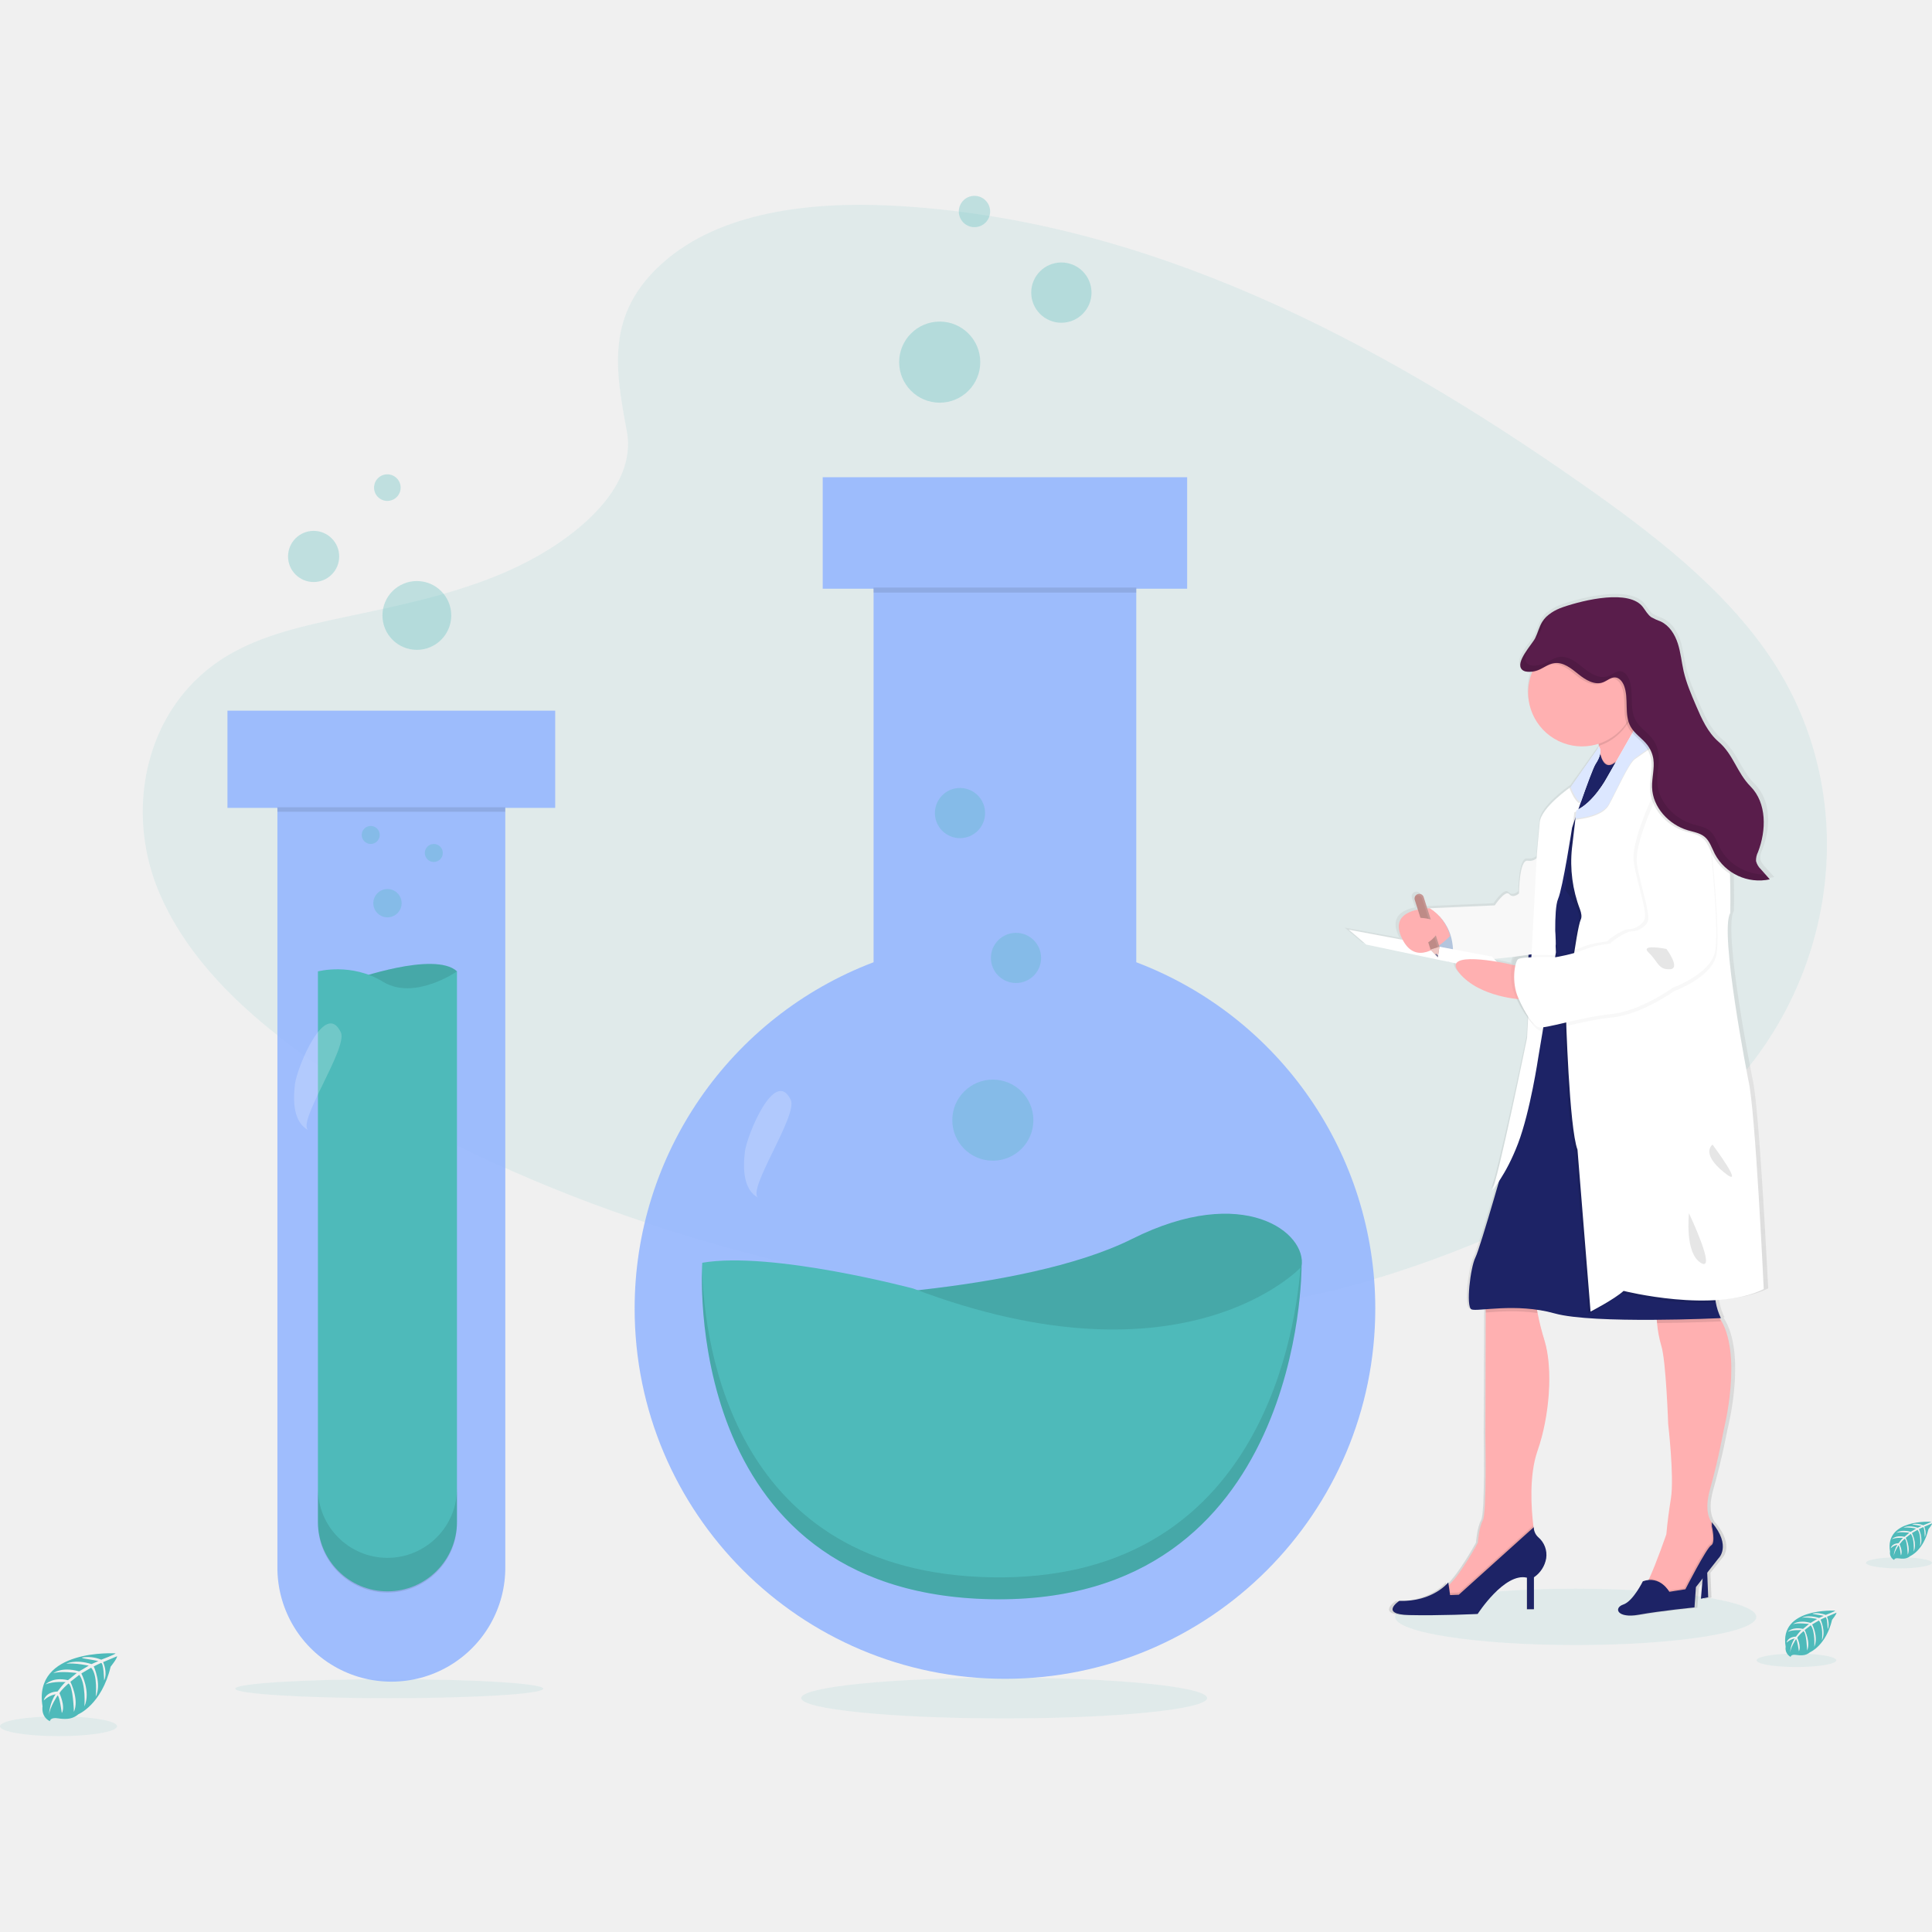
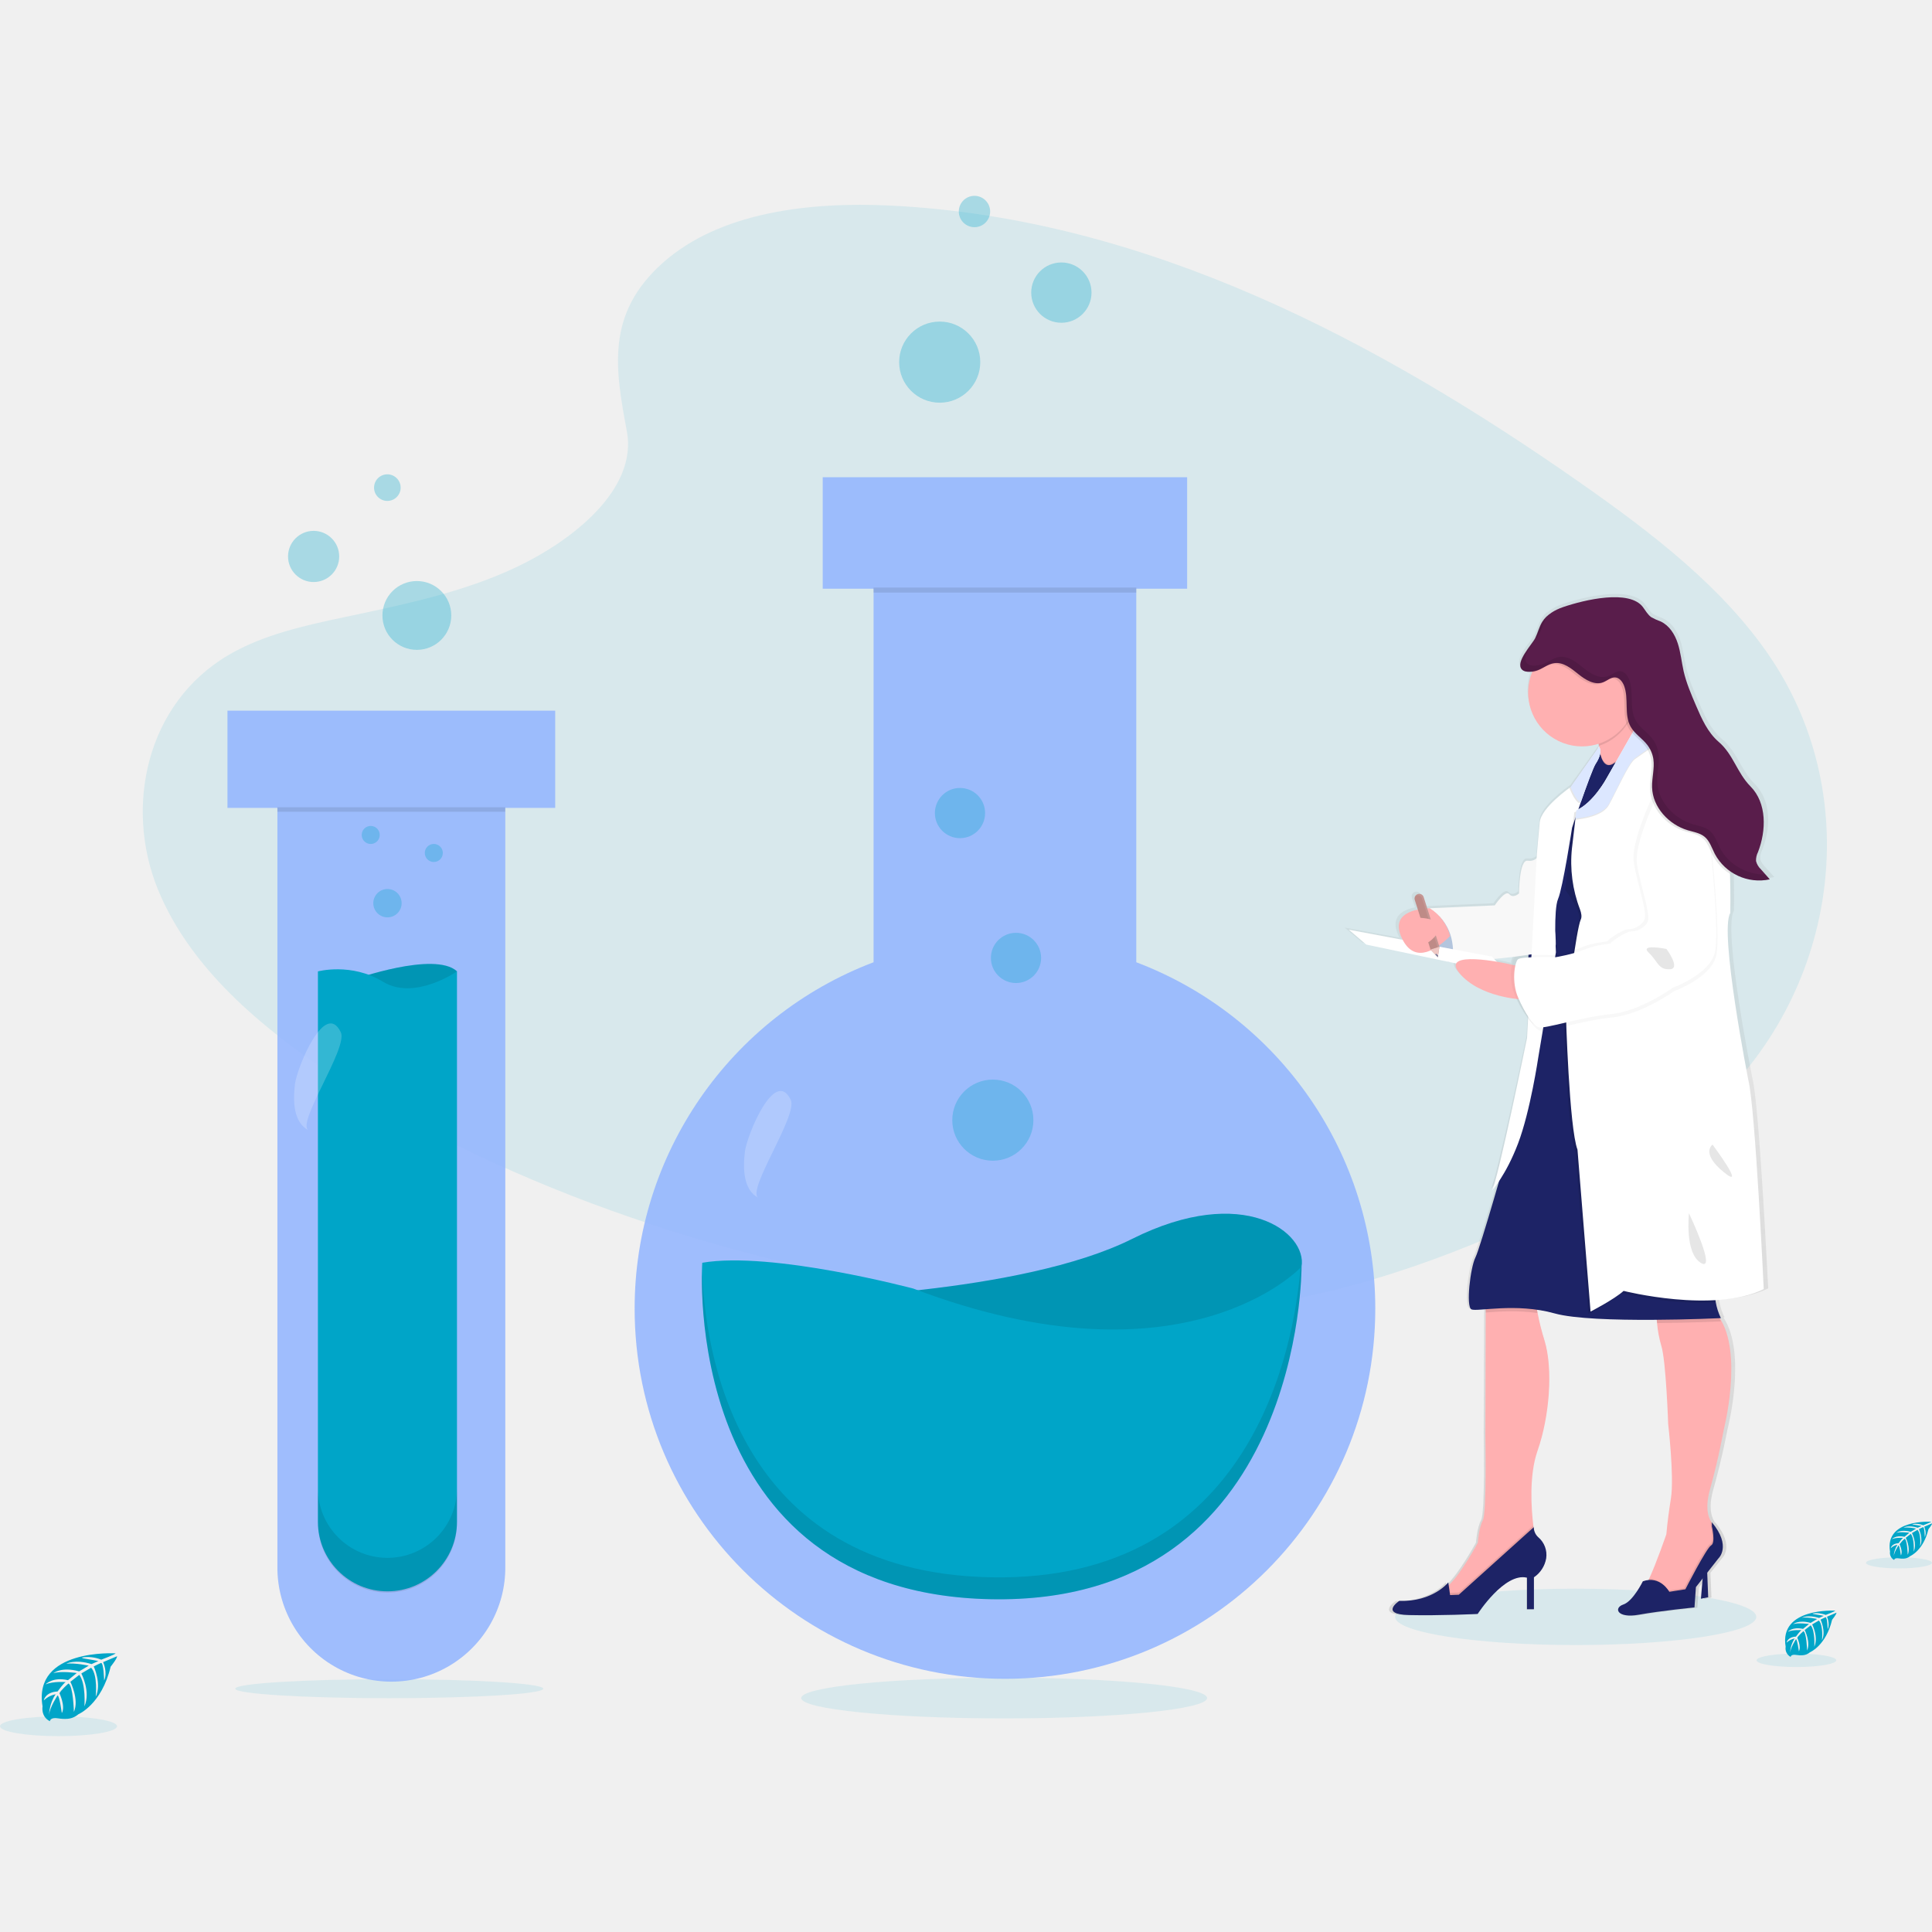
<svg xmlns="http://www.w3.org/2000/svg" id="b411f001-b16f-4358-a5a6-150c98662c8c" data-name="Layer 1" width="400" height="400" viewBox="0 0 987.62 787.4">
  <defs>
    <linearGradient id="74856d48-f61b-42c8-be79-e45253bc3d47" x1="903.3" y1="782.16" x2="903.3" y2="259.8" gradientUnits="userSpaceOnUse">
      <stop offset="0" stop-color="gray" stop-opacity="0.25" />
      <stop offset="0.54" stop-color="gray" stop-opacity="0.12" />
      <stop offset="1" stop-color="gray" stop-opacity="0.1" />
    </linearGradient>
  </defs>
-   <path d="M165.23,801.37s-42.27-2.55-37.29,27.08c0,0-1,5.23,3.75,7.61,0,0,.08-2.2,4.34-1.45a19.36,19.36,0,0,0,4.59.22,9.57,9.57,0,0,0,5.62-2.32h0s11.88-4.91,16.51-24.33c0,0,3.42-4.24,3.28-5.33l-7.13,3s2.43,5.15.52,9.42c0,0-.24-9.23-1.61-9-.28.05-3.7,1.79-3.7,1.79s4.19,9,1,15.48c0,0,1.2-11.05-2.34-14.84l-5,2.94s4.91,9.26,1.58,16.81c0,0,.85-11.59-2.63-16.1l-4.55,3.55s4.6,9.13,1.79,15.39c0,0-.36-13.49-2.78-14.51,0,0-4,3.51-4.59,5,0,0,3.16,6.62,1.2,10.12,0,0-1.2-9-2.18-9,0,0-4,5.95-4.38,10,0,0,.17-6.08,3.41-10.61a11.89,11.89,0,0,0-6.07,3.14s.62-4.21,7.05-4.58c0,0,3.28-4.51,4.16-4.79,0,0-6.4-.53-10.28,1.19,0,0,3.41-4,11.45-2.17l4.5-3.67s-8.43-1.15-12,.12c0,0,4.11-3.51,13.21-.95l4.89-2.92s-7.19-1.55-11.47-1c0,0,4.52-2.44,12.9.2l3.5-1.57s-5.27-1-6.81-1.2-1.62-.59-1.62-.59a18.26,18.26,0,0,1,9.89,1.1S165.36,801.84,165.23,801.37Z" transform="translate(-106.19 -56.3)" fill="#4ebaba" />
-   <ellipse cx="29.92" cy="782.34" rx="29.92" ry="5.06" fill="#4ebaba" opacity="0.1" />
-   <path d="M1093.36,734.08s-23.84-1.44-21,15.26a4.08,4.08,0,0,0,2.12,4.3s0-1.24,2.44-.82a11.15,11.15,0,0,0,2.59.12,5.39,5.39,0,0,0,3.17-1.3h0s6.7-2.77,9.31-13.72c0,0,1.92-2.39,1.85-3l-4,1.72s1.37,2.9.29,5.32c0,0-.13-5.21-.9-5.09-.16,0-2.1,1-2.1,1s2.37,5,.59,8.72c0,0,.67-6.22-1.32-8.36l-2.84,1.65s2.77,5.23.89,9.49c0,0,.49-6.54-1.48-9.08l-2.57,2s2.6,5.14,1,8.68c0,0-.21-7.61-1.57-8.18a15.64,15.64,0,0,0-2.59,2.79s1.78,3.73.68,5.71c0,0-.68-5.07-1.24-5.09,0,0-2.23,3.35-2.46,5.65a12.18,12.18,0,0,1,1.92-6,6.69,6.69,0,0,0-3.42,1.78s.35-2.38,4-2.59c0,0,1.85-2.54,2.35-2.7,0,0-3.61-.3-5.8.67,0,0,1.93-2.24,6.46-1.22l2.53-2.07s-4.75-.65-6.76.07c0,0,2.32-2,7.44-.54l2.76-1.65a24.87,24.87,0,0,0-6.46-.55s2.54-1.38,7.27.11l2-.89s-3-.58-3.83-.67-.92-.33-.92-.33a10.32,10.32,0,0,1,5.58.62S1093.43,734.34,1093.36,734.08Z" transform="translate(-106.19 -56.3)" fill="#4ebaba" />
-   <ellipse cx="970.75" cy="698.79" rx="16.87" ry="2.85" fill="#4ebaba" opacity="0.1" />
-   <path d="M1044.34,779.55S1015.56,777.82,1019,798a4.93,4.93,0,0,0,2.56,5.19s0-1.5,3-1a13.14,13.14,0,0,0,3.13.15,6.52,6.52,0,0,0,3.82-1.58h0s8.09-3.34,11.23-16.56c0,0,2.33-2.89,2.24-3.63l-4.86,2.08s1.66,3.5.36,6.41c0,0-.16-6.29-1.09-6.14-.19,0-2.53,1.21-2.53,1.21s2.86,6.11.7,10.54c0,0,.82-7.52-1.59-10.09l-3.42,2s3.34,6.31,1.08,11.45c0,0,.58-7.89-1.8-11l-3.09,2.41s3.13,6.22,1.22,10.48c0,0-.25-9.18-1.9-9.87,0,0-2.71,2.38-3.12,3.37,0,0,2.15,4.51.82,6.89,0,0-.82-6.12-1.49-6.15,0,0-2.7,4.05-3,6.83a14.77,14.77,0,0,1,2.33-7.22,8.15,8.15,0,0,0-4.14,2.14s.42-2.86,4.8-3.11c0,0,2.23-3.08,2.83-3.27,0,0-4.36-.36-7,.81,0,0,2.33-2.7,7.8-1.47l3.06-2.5s-5.74-.79-8.17.08c0,0,2.8-2.39,9-.65l3.33-2s-4.89-1.05-7.8-.67c0,0,3.07-1.66,8.78.14l2.38-1.07s-3.59-.71-4.63-.82-1.11-.4-1.11-.4a12.43,12.43,0,0,1,6.73.75S1044.42,779.87,1044.34,779.55Z" transform="translate(-106.19 -56.3)" fill="#4ebaba" />
-   <ellipse cx="918.32" cy="748.62" rx="20.37" ry="3.44" fill="#4ebaba" opacity="0.1" />
-   <ellipse cx="805.49" cy="726.42" rx="92.33" ry="14.41" fill="#4ebaba" opacity="0.1" />
-   <ellipse cx="513.32" cy="767.92" rx="103.75" ry="10.41" fill="#4ebaba" opacity="0.1" />
-   <ellipse cx="198.99" cy="763.13" rx="78.75" ry="4.86" fill="#4ebaba" opacity="0.1" />
-   <path d="M445,90.55c29.21-26,75.07-31.33,116.8-29.26,131.09,6.51,249.42,69.8,351.78,141.39,37.06,25.91,73.54,53.84,97.59,89.53,49,72.64,34.44,173.28-33.64,233.13-23.17,20.36-51.25,36-80.08,49.81-51.26,24.61-106.57,44.36-164.74,50-41.49,4-83.49.75-124.73-4.85C492.74,604.66,379.63,570.1,284.83,511,243.25,485,204.05,452.8,186.91,410.85s-6.17-95.11,36.29-119.94c17.56-10.27,38.56-14.91,59.11-19.26,30.26-6.41,61-12.73,88.31-25.77,28.2-13.46,61.59-39.49,56-69.28C420.64,144.63,415.83,116.55,445,90.55Z" transform="translate(-106.19 -56.3)" fill="#4ebaba" opacity="0.1" />
+   <path d="M165.23,801.37s-42.27-2.55-37.29,27.08c0,0-1,5.23,3.75,7.61,0,0,.08-2.2,4.34-1.45a19.36,19.36,0,0,0,4.59.22,9.57,9.57,0,0,0,5.62-2.32h0s11.88-4.91,16.51-24.33c0,0,3.42-4.24,3.28-5.33l-7.13,3s2.43,5.15.52,9.42c0,0-.24-9.23-1.61-9-.28.05-3.7,1.79-3.7,1.79s4.19,9,1,15.48c0,0,1.2-11.05-2.34-14.84l-5,2.94s4.91,9.26,1.58,16.81c0,0,.85-11.59-2.63-16.1l-4.55,3.55s4.6,9.13,1.79,15.39c0,0-.36-13.49-2.78-14.51,0,0-4,3.51-4.59,5,0,0,3.16,6.62,1.2,10.12,0,0-1.2-9-2.18-9,0,0-4,5.95-4.38,10,0,0,.17-6.08,3.41-10.61a11.89,11.89,0,0,0-6.07,3.14s.62-4.21,7.05-4.58c0,0,3.28-4.51,4.16-4.79,0,0-6.4-.53-10.28,1.19,0,0,3.41-4,11.45-2.17l4.5-3.67s-8.43-1.15-12,.12c0,0,4.11-3.51,13.21-.95l4.89-2.92s-7.19-1.55-11.47-1c0,0,4.52-2.44,12.9.2l3.5-1.57s-5.27-1-6.81-1.2-1.62-.59-1.62-.59a18.26,18.26,0,0,1,9.89,1.1S165.36,801.84,165.23,801.37Z" transform="translate(-106.19 -56.3)" fill="#00a5c8" />
+   <ellipse cx="29.92" cy="782.34" rx="29.92" ry="5.06" fill="#00a5c8" opacity="0.1" />
+   <path d="M1093.36,734.08s-23.84-1.44-21,15.26a4.08,4.08,0,0,0,2.12,4.3s0-1.24,2.44-.82a11.15,11.15,0,0,0,2.59.12,5.39,5.39,0,0,0,3.17-1.3h0s6.7-2.77,9.31-13.72c0,0,1.92-2.39,1.85-3l-4,1.72s1.37,2.9.29,5.32c0,0-.13-5.21-.9-5.09-.16,0-2.1,1-2.1,1s2.37,5,.59,8.72c0,0,.67-6.22-1.32-8.36l-2.84,1.65s2.77,5.23.89,9.49c0,0,.49-6.54-1.48-9.08l-2.57,2s2.6,5.14,1,8.68c0,0-.21-7.61-1.57-8.18a15.64,15.64,0,0,0-2.59,2.79s1.78,3.73.68,5.71c0,0-.68-5.07-1.24-5.09,0,0-2.23,3.35-2.46,5.65a12.18,12.18,0,0,1,1.92-6,6.69,6.69,0,0,0-3.42,1.78s.35-2.38,4-2.59c0,0,1.85-2.54,2.35-2.7,0,0-3.61-.3-5.8.67,0,0,1.93-2.24,6.46-1.22l2.53-2.07s-4.75-.65-6.76.07c0,0,2.32-2,7.44-.54l2.76-1.65a24.87,24.87,0,0,0-6.46-.55s2.54-1.38,7.27.11l2-.89s-3-.58-3.83-.67-.92-.33-.92-.33a10.32,10.32,0,0,1,5.58.62S1093.43,734.34,1093.36,734.08Z" transform="translate(-106.19 -56.3)" fill="#00a5c8" />
+   <ellipse cx="970.75" cy="698.79" rx="16.87" ry="2.85" fill="#00a5c8" opacity="0.1" />
+   <path d="M1044.34,779.55S1015.56,777.82,1019,798a4.93,4.93,0,0,0,2.56,5.19s0-1.5,3-1a13.14,13.14,0,0,0,3.13.15,6.52,6.52,0,0,0,3.82-1.58h0s8.09-3.34,11.23-16.56c0,0,2.33-2.89,2.24-3.63l-4.86,2.08s1.66,3.5.36,6.41c0,0-.16-6.29-1.09-6.14-.19,0-2.53,1.21-2.53,1.21s2.86,6.11.7,10.54c0,0,.82-7.52-1.59-10.09l-3.42,2s3.34,6.31,1.08,11.45c0,0,.58-7.89-1.8-11l-3.09,2.41s3.13,6.22,1.22,10.48c0,0-.25-9.18-1.9-9.87,0,0-2.71,2.38-3.12,3.37,0,0,2.15,4.51.82,6.89,0,0-.82-6.12-1.49-6.15,0,0-2.7,4.05-3,6.83a14.77,14.77,0,0,1,2.33-7.22,8.15,8.15,0,0,0-4.14,2.14s.42-2.86,4.8-3.11c0,0,2.23-3.08,2.83-3.27,0,0-4.36-.36-7,.81,0,0,2.33-2.7,7.8-1.47l3.06-2.5s-5.74-.79-8.17.08c0,0,2.8-2.39,9-.65l3.33-2s-4.89-1.05-7.8-.67c0,0,3.07-1.66,8.78.14l2.38-1.07s-3.59-.71-4.63-.82-1.11-.4-1.11-.4a12.43,12.43,0,0,1,6.73.75S1044.42,779.87,1044.34,779.55Z" transform="translate(-106.19 -56.3)" fill="#00a5c8" />
+   <ellipse cx="918.32" cy="748.62" rx="20.37" ry="3.44" fill="#00a5c8" opacity="0.1" />
+   <ellipse cx="805.49" cy="726.42" rx="92.33" ry="14.41" fill="#00a5c8" opacity="0.1" />
+   <ellipse cx="513.32" cy="767.92" rx="103.75" ry="10.41" fill="#00a5c8" opacity="0.1" />
+   <ellipse cx="198.99" cy="763.13" rx="78.75" ry="4.86" fill="#00a5c8" opacity="0.1" />
+   <path d="M445,90.55c29.21-26,75.07-31.33,116.8-29.26,131.09,6.51,249.42,69.8,351.78,141.39,37.06,25.91,73.54,53.84,97.59,89.53,49,72.64,34.44,173.28-33.64,233.13-23.17,20.36-51.25,36-80.08,49.81-51.26,24.61-106.57,44.36-164.74,50-41.49,4-83.49.75-124.73-4.85C492.74,604.66,379.63,570.1,284.83,511,243.25,485,204.05,452.8,186.91,410.85s-6.17-95.11,36.29-119.94c17.56-10.27,38.56-14.91,59.11-19.26,30.26-6.41,61-12.73,88.31-25.77,28.2-13.46,61.59-39.49,56-69.28C420.64,144.63,415.83,116.55,445,90.55Z" transform="translate(-106.19 -56.3)" fill="#00a5c8" opacity="0.1" />
  <path d="M687.05,448.08V257.14h26v-57H526.75v57h26V448.08a189.38,189.38,0,0,0-122.14,177c0,104.55,84.76,189.3,189.31,189.3s189.3-84.75,189.3-189.3A189.37,189.37,0,0,0,687.05,448.08Z" transform="translate(-106.19 -56.3)" fill="#96b7fe" opacity="0.9" />
  <rect x="446.52" y="200.25" width="134.34" height="2.57" opacity="0.1" />
-   <path d="M514,620s114-2,171-30.53,89.57-3.06,86.51,14.25-19.33,50.88-84.47,55S514,620,514,620Z" transform="translate(-106.19 -56.3)" fill="#4ebaba" />
+   <path d="M514,620s114-2,171-30.53,89.57-3.06,86.51,14.25-19.33,50.88-84.47,55S514,620,514,620Z" transform="translate(-106.19 -56.3)" fill="#00a5c8" />
  <path d="M514,620s114-2,171-30.53,89.57-3.06,86.51,14.25-19.33,50.88-84.47,55S514,620,514,620Z" transform="translate(-106.19 -56.3)" opacity="0.1" />
-   <path d="M465.18,601.7S453,770.65,612.75,773.7s158.77-170,158.77-170-59,64.11-198.46,11.19C573.06,614.93,500.8,595.59,465.18,601.7Z" transform="translate(-106.19 -56.3)" fill="#4ebaba" />
+   <path d="M465.18,601.7S453,770.65,612.75,773.7s158.77-170,158.77-170-59,64.11-198.46,11.19C573.06,614.93,500.8,595.59,465.18,601.7Z" transform="translate(-106.19 -56.3)" fill="#00a5c8" />
  <path d="M771,604.31c-3.19,38.92-23.88,160.75-158.19,158.18C481.15,760,466.24,644.9,465.07,604.41c-.73,21.73-.08,166.45,147.71,169.28,159.79,3,158.77-170,158.77-170S771.35,603.94,771,604.31Z" transform="translate(-106.19 -56.3)" opacity="0.1" />
-   <circle cx="507.53" cy="472.5" r="20.73" fill="#4ebaba" opacity="0.3" />
-   <circle cx="519.37" cy="389.57" r="12.83" fill="#4ebaba" opacity="0.3" />
-   <circle cx="490.74" cy="315.52" r="12.83" fill="#4ebaba" opacity="0.3" />
+   <circle cx="507.53" cy="472.5" r="20.73" fill="#00a5c8" opacity="0.3" />
+   <circle cx="519.37" cy="389.57" r="12.83" fill="#00a5c8" opacity="0.3" />
+   <circle cx="490.74" cy="315.52" r="12.83" fill="#00a5c8" opacity="0.3" />
  <path d="M487,544.79c-1.1,8.74-.88,19.68,6.93,23.76-6.55-3.42,20.3-42.2,16.49-50.12C502.27,501.53,488,536.67,487,544.79Z" transform="translate(-106.19 -56.3)" fill="#fff" opacity="0.2" />
-   <circle cx="480.37" cy="85.01" r="20.73" fill="#4ebaba" opacity="0.3" />
-   <circle cx="542.56" cy="49.47" r="15.41" fill="#4ebaba" opacity="0.3" />
-   <circle cx="498.14" cy="8.01" r="8.01" fill="#4ebaba" opacity="0.3" />
+   <circle cx="480.37" cy="85.01" r="20.73" fill="#00a5c8" opacity="0.3" />
+   <circle cx="542.56" cy="49.47" r="15.41" fill="#00a5c8" opacity="0.3" />
+   <circle cx="498.14" cy="8.01" r="8.01" fill="#00a5c8" opacity="0.3" />
  <path d="M390,319.48H222.47v49.69H248V756.83a58.25,58.25,0,1,0,116.49,0V369.17H390Z" transform="translate(-106.19 -56.3)" fill="#96b7fe" opacity="0.9" />
-   <path d="M286.81,457s41.46-14.81,53-4.28c0,0-16.79,24.68-32.25,23.69S286.81,457,286.81,457Z" transform="translate(-106.19 -56.3)" fill="#4ebaba" />
+   <path d="M286.81,457s41.46-14.81,53-4.28c0,0-16.79,24.68-32.25,23.69S286.81,457,286.81,457Z" transform="translate(-106.19 -56.3)" fill="#00a5c8" />
  <path d="M286.81,457s41.46-14.81,53-4.28c0,0-16.79,24.68-32.25,23.69S286.81,457,286.81,457Z" transform="translate(-106.19 -56.3)" opacity="0.1" />
-   <path d="M339.79,452.76V734.12a35.54,35.54,0,0,1-35.54,35.54h0a35.54,35.54,0,0,1-35.54-35.54V452.76s17.11-4.61,33.23,5.27S339.79,452.76,339.79,452.76Z" transform="translate(-106.19 -56.3)" fill="#4ebaba" />
+   <path d="M339.79,452.76V734.12a35.54,35.54,0,0,1-35.54,35.54h0a35.54,35.54,0,0,1-35.54-35.54V452.76s17.11-4.61,33.23,5.27S339.79,452.76,339.79,452.76Z" transform="translate(-106.19 -56.3)" fill="#00a5c8" />
  <rect x="141.79" y="312.56" width="116.49" height="2.29" opacity="0.1" />
  <path d="M304.25,752.55h0A35.54,35.54,0,0,1,268.71,717v17.77a35.54,35.54,0,0,0,35.54,35.54h0a35.54,35.54,0,0,0,35.54-35.54V717A35.54,35.54,0,0,1,304.25,752.55Z" transform="translate(-106.19 -56.3)" opacity="0.1" />
-   <circle cx="198.07" cy="361.59" r="7.24" fill="#4ebaba" opacity="0.3" />
-   <circle cx="221.76" cy="335.92" r="4.61" fill="#4ebaba" opacity="0.3" />
-   <circle cx="189.51" cy="326.71" r="4.61" fill="#4ebaba" opacity="0.3" />
+   <circle cx="198.07" cy="361.59" r="7.24" fill="#00a5c8" opacity="0.3" />
+   <circle cx="221.76" cy="335.92" r="4.61" fill="#00a5c8" opacity="0.3" />
+   <circle cx="189.51" cy="326.71" r="4.61" fill="#00a5c8" opacity="0.3" />
  <path d="M257,510.24c-1.1,8.74-.88,19.68,6.93,23.76-6.56-3.42,20.3-42.19,16.49-50.12C272.25,467,258,502.13,257,510.24Z" transform="translate(-106.19 -56.3)" fill="#fff" opacity="0.2" />
-   <circle cx="213.09" cy="214.5" r="17.59" fill="#4ebaba" opacity="0.3" />
-   <circle cx="160.32" cy="184.34" r="13.08" fill="#4ebaba" opacity="0.3" />
-   <circle cx="198.01" cy="149.16" r="6.8" fill="#4ebaba" opacity="0.3" />
+   <circle cx="213.09" cy="214.5" r="17.59" fill="#00a5c8" opacity="0.3" />
+   <circle cx="160.32" cy="184.34" r="13.08" fill="#00a5c8" opacity="0.3" />
+   <circle cx="198.01" cy="149.16" r="6.8" fill="#00a5c8" opacity="0.3" />
  <path d="M1002.05,507.62s-15.35-76.34-9.48-85.84c0,0,.21-8.83-.14-20.08,0-.43,0-.86,0-1.3a26.53,26.53,0,0,0,3.22,1.88,26,26,0,0,0,17.57,2.27l-4.67-5.18c-1.11-1.24-2.28-2.57-2.52-4.21a9.17,9.17,0,0,1,1-4.55c4.41-11.15,4.68-25.18-3.86-33.69-7.18-7.16-8.94-16.4-16.7-22.93-5.7-4.79-8.83-11.81-11.79-18.58-2.5-5.74-5-11.52-6.45-17.6-1.12-4.75-1.56-9.66-3.1-14.3s-4.4-9.15-8.89-11.22a32.66,32.66,0,0,1-4.83-2.14c-1.92-1.29-3.07-3.39-4.45-5.22-7-9.31-30.6-3.83-41.76-.05a23.51,23.51,0,0,0-8.25,4.57l.1-.17.28-.41a14.78,14.78,0,0,0-3.12,3.48c-1.63,2.58-2.31,5.61-3.66,8.33-1.64,3.3-10.74,12.51-6.83,16.22a3.35,3.35,0,0,0,.91.6,8.15,8.15,0,0,0,4.61.46c-.06.13-.12.26-.17.39a27.26,27.26,0,0,0-2,10.31,27.9,27.9,0,0,0,28.14,27.65,28.52,28.52,0,0,0,8.62-1.32c.07.35.13.7.19,1.05,0,.15,0,.29.07.43l0,0-.49.69-.08-.13-14.59,20.4c-2.23,1.56-15.08,10.86-15.77,17.83-.76,7.63-1.52,16.57-1.52,16.57l-.1,1.91a5.76,5.76,0,0,1-4.64,1.26c-4.55-.75-4.55,16.76-4.55,16.76s-3,2.79-5.11.37-7.58,5.77-7.58,5.77l-34.49,1.49h0l-.79,0-1.86-5.76a2.43,2.43,0,0,0-3-1.54,1.94,1.94,0,0,0-.42.17l-.12.08a1.46,1.46,0,0,0-.24.17.69.69,0,0,0-.13.11,1.7,1.7,0,0,0-.19.19,1.47,1.47,0,0,0-.1.13l-.06.06h0a2.35,2.35,0,0,0-.34,2.08l1.6,4.94c-6.65,1.34-13.46,5.11-7.91,15.51l-28.12-5.19,9.1,7.63,47,9.7c-.62,1.12-.21,2.73,1.73,5,8.35,9.82,23.61,12.48,29.74,13.18a52.59,52.59,0,0,0,6,10.19l-.54,9.78s-15.52,74.59-18.37,78.38A44.23,44.23,0,0,0,872,559c-4.51,15.33-10.81,36.31-12.46,39.45-2.66,5-5.12,25.32-2.09,26.63.95.4,3.58.21,7.37-.08v1.68l-.17,63.75s.76,39.11-1.33,42.83-2.65,11.54-2.65,11.54-8.38,15.43-15,21.63l-.15.13-.21-1.46s-8,10.06-25.58,9.5c0,0-10.61,6.89,5.12,7.26s35.81-.56,35.81-.56,14-21.41,25.77-18.62v16.2h3.6V762.54a14.76,14.76,0,0,0,6.4-9.71,11.75,11.75,0,0,0-4.19-10.89,7,7,0,0,1-2.3-5.1l-.13.11c0-.32-.08-.65-.13-1-1-8.38-2.31-25.62,2.25-38.4,6.25-17.51,8.15-41.89,3.6-56.42A129.1,129.1,0,0,1,891.93,627c-.11-.61-.22-1.18-.31-1.72a71,71,0,0,1,9.23,1.89c10.56,2.9,33.63,3.44,53.33,3.29.05.54.11,1.1.17,1.67a60.66,60.66,0,0,0,2.22,11.6c2.46,7.46,3.6,40.22,3.6,40.22s3.19,26.95,1.45,37.93c-1,6.1-1.84,12.22-2.39,18.37v.12s-5.22,14.89-9,23c-.1.21-.19.41-.29.61a12.6,12.6,0,0,0-3,.65s-5.11,10.24-10.23,11.92-3.41,7.26,8.15,5.21,29-3.72,29-3.72l.76-10.43,3.55-4.44-.9,10.4,3.79-.74-.5-12.66,5.81-7.27s7-6.24-3.41-18.52v.26c-.11-.18-.22-.36-.34-.53l0-.06c-1.72-2.68-3.1-7.67-.58-16.53,4.55-16,7.2-30.53,7.2-30.53s10.17-38.91-2.06-57.33l.55,0a31.08,31.08,0,0,1-2.64-8.18c-.06-.34-.11-.69-.17-1,9-.52,17.93-2.16,25.16-5.68C1010,614.69,1005.65,522.33,1002.05,507.62Zm-114.83-64.4v.18l-1.87.09Zm-6.37.88a2,2,0,0,0-.84.4,8.31,8.31,0,0,0-1.46,3.82l-2.9-.66s-2-.43-5-.91l-1.39-1.39C873.12,445,877.08,444.57,880.85,444.1Z" transform="translate(-106.19 -56.3)" fill="url(#74856d48-f61b-42c8-be79-e45253bc3d47)" />
  <polygon points="870.61 703.96 869.5 717.14 873.21 716.39 872.65 702.11 870.61 703.96" fill="#1d2366" />
  <path d="M892.19,697.73C887.72,710.46,889,727.65,890,736c.37,3.09.71,5,.71,5s-6.68,15.22-7.24,15.78S863.79,769,863.79,769l-13.36,7.79s-13.55-5.94-7-8a9.87,9.87,0,0,0,3.5-2.39c6.48-6.18,14.69-21.55,14.69-21.55s.55-7.79,2.59-11.5,1.3-42.68,1.3-42.68l.17-63.54,0-8.28,25.42.19a58.33,58.33,0,0,0,1.1,8.37,129.44,129.44,0,0,0,3.54,14.08C900.16,656,898.31,680.28,892.19,697.73Z" transform="translate(-106.19 -56.3)" fill="#ffb0b1" />
  <path d="M890.7,741s-6.68,15.22-7.24,15.78S863.79,769,863.79,769l-13.36,7.79s-13.55-5.94-7-8a9.87,9.87,0,0,0,3.5-2.39l.58,4.06,4.46-.19L890,736C890.36,739.08,890.7,741,890.7,741Z" transform="translate(-106.19 -56.3)" opacity="0.1" />
  <path d="M890.24,736.88,851.92,771.4l-4.46.18-.92-6.49s-7.8,10-25.06,9.46c0,0-10.39,6.87,5,7.24s35.08-.56,35.08-.56,13.73-21.34,25.23-18.55v16.14h3.53V762.49a14.67,14.67,0,0,0,6.26-9.67,11.83,11.83,0,0,0-4.1-10.86A7,7,0,0,1,890.24,736.88Z" transform="translate(-106.19 -56.3)" fill="#1d2366" />
  <path d="M980.33,717.58c-2.47,8.83-1.12,13.8.56,16.47l0,.06A30.42,30.42,0,0,1,985.36,745l.16.84-17.44,25.42-9.46,3.71s-15.22-5.19-12.44-6.68c.7-.37,1.79-2.29,3-5,3.73-8,8.85-22.86,8.85-22.86v-.13c.53-6.13,1.39-12.23,2.34-18.31,1.7-10.93-1.42-37.79-1.42-37.79s-1.11-32.65-3.53-40.08a62,62,0,0,1-2.17-11.56c-.5-4.67-.61-8.48-.61-8.48s10-13.92,28.39,1.11a20.54,20.54,0,0,1,3.83,4.17c12.69,18,2.48,57.81,2.48,57.81S984.78,701.63,980.33,717.58Z" transform="translate(-106.19 -56.3)" fill="#ffb0b1" />
  <path d="M985.52,745.79l-17.44,25.42-9.46,3.71s-15.22-5.19-12.44-6.68c.7-.37,1.79-2.29,3-5,6.44,0,9.78,6.08,9.78,6.08l8.16-1.29s10.77-21.16,13.18-22.45.37-9.66.37-9.66v-2.13l.19.23,0,.06A30.42,30.42,0,0,1,985.36,745Z" transform="translate(-106.19 -56.3)" opacity="0.1" />
  <path d="M959.54,769.91s-4.64-8.53-13.54-5.38c0,0-5,10.21-10,11.88s-3.34,7.23,8,5.19,28.39-3.71,28.39-3.71l.74-10.39,11.5-14.66s6.87-6.22-3.34-18.46v2.13s2,8.35-.37,9.65-13.17,22.45-13.17,22.45Z" transform="translate(-106.19 -56.3)" fill="#1d2366" />
  <path d="M891.07,619.05a58.33,58.33,0,0,0,1.1,8.37c-10.47-1.54-20.18-.77-26.54-.28l0-8.28Z" transform="translate(-106.19 -56.3)" opacity="0.1" />
  <path d="M985.89,631.67s-14.88.72-32.6.87c-.5-4.67-.61-8.48-.61-8.48s10-13.92,28.39,1.11a20.54,20.54,0,0,1,3.83,4.17A24.42,24.42,0,0,0,985.89,631.67Z" transform="translate(-106.19 -56.3)" opacity="0.1" />
  <path d="M985.89,630s-65.13,3.15-85-2.41-39.52-.75-42.49-2.05-.55-21.52,2-26.53,16.89-55.67,16.89-55.67l13.73-71.63,14.48-4,1-.28,25.21-7,18.49-5.1s36.74,143.44,33.58,154a27,27,0,0,0-.53,12.45A31.19,31.19,0,0,0,985.89,630Z" transform="translate(-106.19 -56.3)" fill="#1d2366" />
  <path d="M843.2,422.72s-13,13.92-3.16,21.71,16.33.75,16.33.75Z" transform="translate(-106.19 -56.3)" fill="#c7daf5" />
  <path d="M843.2,422.72s-13,13.92-3.16,21.71,16.33.75,16.33.75Z" transform="translate(-106.19 -56.3)" opacity="0.1" />
  <path d="M948.32,331.06s-1.52,1.44-3.82,3.59c-3.27,3.05-8.11,7.52-12.41,11.27-6,5.18-10.85,9-9.1,5.73s1.42-8.89.55-14.18l-.18-1.05a97.29,97.29,0,0,0-2.88-11.49s9.61-12.42,14.93-17.32c2-1.83,3.37-2.61,3.44-1.33.1,1.74,1.41,5.54,3,9.66.06.12.11.25.16.37,1.08,2.77,2.29,5.66,3.36,8.13C947,328.23,948.32,331.06,948.32,331.06Z" transform="translate(-106.19 -56.3)" fill="#ffb0b1" />
  <path d="M942,316.31a27.6,27.6,0,0,1-18.48,21.16,95.43,95.43,0,0,0-3.06-12.54s18.09-23.38,18.37-18.65C939,308.08,940.34,312.06,942,316.31Z" transform="translate(-106.19 -56.3)" opacity="0.1" />
  <path d="M921.74,343.72l2.34-3.29s1.55,9.46,7.26,5.29,6,31.4,6,31.4L931.2,468.7l-44.26-2.65,1.25-44.25,5-22.27,12.39-32.43L913,356.39Z" transform="translate(-106.19 -56.3)" opacity="0.1" />
  <path d="M937.32,377.68l-5.54,82.8-.58,8.77-24.68-1.47-1-.06-18.61-1.11,1.25-44.26,5-22.26,12.39-32.43L913,356.94l8.77-12.66,2.34-3.3s1.55,9.47,7.26,5.29l.11-.08h0C937.05,342.61,937.32,377.68,937.32,377.68Z" transform="translate(-106.19 -56.3)" fill="#1d2366" />
  <path d="M893.85,392.29s-2.22,4.64-6.68,3.9-4.45,16.7-4.45,16.7-3,2.78-5,.37-7.42,5.75-7.42,5.75l-33.77,1.49s15,6.86,12.06,27.65c0,0,51-3.16,52.7-8S893.85,392.29,893.85,392.29Z" transform="translate(-106.19 -56.3)" fill="#fff" />
  <path d="M893.85,392.29s-2.22,4.64-6.68,3.9-4.45,16.7-4.45,16.7-3,2.78-5,.37-7.42,5.75-7.42,5.75l-33.77,1.49s15,6.86,12.06,27.65c0,0,51-3.16,52.7-8S893.85,392.29,893.85,392.29Z" transform="translate(-106.19 -56.3)" opacity="0.03" />
  <polygon points="689.5 375.14 698.41 382.75 771.71 398.15 762.61 388.88 689.5 375.14" fill="#fff" />
  <path d="M921.87,346.64c-1.21,1.82-4.69,11.38-7.61,19.69-2.42,6.92-4.45,13-4.45,13s-4.73,30.81-7.14,36.37S901.56,443,901.56,443l-9,53.63s-4.08,27.65-10.38,44.16C876,557,869,564.63,868.81,564.86c2.79-3.77,18-78.11,18-78.11l5-93.72s.74-8.9,1.49-16.51,15.77-18,15.77-18l14.52-20.65C925.08,339.9,924.1,343.3,921.87,346.64Z" transform="translate(-106.19 -56.3)" fill="#fff" />
  <path d="M884,467.07s-21.34-.92-31.73-13.36,23.94-5,23.94-5l8.9,2Z" transform="translate(-106.19 -56.3)" fill="#ffb0b1" />
  <path d="M983.85,609.4a27,27,0,0,0-.53,12.45c-23.32,1.66-48.27-4.66-48.27-4.66-4.64,4.27-16.89,10.58-16.89,10.58L911.48,545c-4.26-11.14-5.93-69.59-5.93-69.59s.38-3.06,1-7.64c0-.11,0-.23.05-.34,1.67-12.8,5-36.83,6.58-40.08,2.23-4.45-6.86-16.32-6.86-16.32l4.13-35.28.5-4.25c8.73-3.9,15.41-16.33,15.41-16.33l5.12-9h0c5.59-3.58,5.86,31.49,5.86,31.49l-5.54,82.8,18.49-5.1S987,598.82,983.85,609.4Z" transform="translate(-106.19 -56.3)" opacity="0.1" />
  <path d="M1007.79,615.15c-25.42,12.62-71.63.93-71.63.93-4.64,4.27-16.89,10.58-16.89,10.58l-6.68-82.77c-4.26-11.13-5.93-69.58-5.93-69.58s5.38-43.61,7.6-48.06c.65-1.3.34-3.23-.43-5.31a67.28,67.28,0,0,1-4.07-31.14l1.78-15.15.5-4.25c8.72-3.9,15.4-16.34,15.4-16.34l4.65-8.14,8.56-15,4.05-7.1.68.62,5.26,4.76s2.23,1.84,5.57,4.67c7.28,6.13,19.86,16.93,26.34,23.53,5.71,5.83,7.51,28.46,8,45.5.35,11.21.14,20,.14,20-5.76,9.46,9.27,85.55,9.27,85.55C1003.52,523.11,1007.79,615.15,1007.79,615.15Z" transform="translate(-106.19 -56.3)" fill="#fff" />
  <path d="M959,353.88s-17.45,33.22-15.4,45.83,7.79,26.91,5,30.25a10.26,10.26,0,0,1-8.17,4.08c-2.78.19-10.21,5.38-10.21,5.94s-6.86.56-13,3.16S902,447.22,902,447.22s-17.63-.56-19.3,1.11-3.34,11.69.19,19.67,7.42,13.92,10.39,15,21.71-5.19,36.92-6.68S962,462.81,962,462.81s18.18-6.5,21.34-17.45-3.9-71.07-3.9-71.07S974,346.27,959,353.88Z" transform="translate(-106.19 -56.3)" opacity="0.03" />
  <path d="M956.76,351.1s-17.44,33.21-15.4,45.83,7.79,26.91,5,30.25a10.26,10.26,0,0,1-8.17,4.08c-2.78.19-10.2,5.38-10.2,5.94s-6.87.55-13,3.15-15.22,4.08-15.22,4.08-17.63-.55-19.3,1.12-3.34,11.69.19,19.67,7.42,13.92,10.39,15,21.71-5.2,36.93-6.68S959.73,460,959.73,460s18.18-6.49,21.34-17.44-3.9-71.07-3.9-71.07S971.79,343.49,956.76,351.1Z" transform="translate(-106.19 -56.3)" opacity="0.03" />
  <path d="M958.43,352.21S941,385.43,943,398s7.79,26.91,5,30.25a10.23,10.23,0,0,1-8.17,4.08c-2.78.19-10.2,5.38-10.2,5.94s-6.87.56-13,3.16-15.22,4.08-15.22,4.08-17.63-.56-19.3,1.11-3.34,11.69.19,19.67,7.42,13.92,10.39,15,21.71-5.19,36.93-6.68,31.73-13.54,31.73-13.54,18.18-6.5,21.34-17.45-3.9-71.07-3.9-71.07S973.46,344.6,958.43,352.21Z" transform="translate(-106.19 -56.3)" fill="#fff" />
  <path d="M958.06,441.28s-13.92-2.78-9.09,1.86,4.82,8.72,10.76,8.53S958.06,441.28,958.06,441.28Z" transform="translate(-106.19 -56.3)" opacity="0.1" />
  <path d="M981.63,541.3s-6.31,4.27,5.75,14.1S981.63,541.3,981.63,541.3Z" transform="translate(-106.19 -56.3)" opacity="0.1" />
  <path d="M969.56,576.37c0,.56-2.22,20.41,6.13,25.42S969.56,576.37,969.56,576.37Z" transform="translate(-106.19 -56.3)" opacity="0.1" />
  <path d="M837.07,420.48c-6.72.23-21.27,2.29-13.73,16.35,6.67,12.44,17.87,4.13,24.14-2.19A23.73,23.73,0,0,0,837.07,420.48Z" transform="translate(-106.19 -56.3)" fill="#ffb0b1" />
  <path d="M848.19,433.91h0Z" transform="translate(-106.19 -56.3)" fill="#ffb0b1" />
  <path d="M847.59,434.53c.1-.09.19-.19.28-.28C847.78,434.34,847.69,434.44,847.59,434.53Z" transform="translate(-106.19 -56.3)" fill="#ffb0b1" />
  <path d="M956.21,334.42c-7.14,4.88-13.13,9-14.29,9.86-3.21,2.36-9.33,16.28-13.23,23.38-3.14,5.72-13.31,7.19-17.15,7.55L912,371c8.72-3.89,15.4-16.33,15.4-16.33l17.26-30.24,5.94,5.38S952.87,331.6,956.21,334.42Z" transform="translate(-106.19 -56.3)" opacity="0.1" />
  <path d="M956.21,333.87c-7.14,4.87-13.13,9-14.29,9.85-3.21,2.37-9.33,16.28-13.23,23.38-3.14,5.72-13.31,7.19-17.15,7.55l.5-4.25c8.72-3.9,15.4-16.34,15.4-16.34l17.26-30.24,5.94,5.38S952.87,331,956.21,333.87Z" transform="translate(-106.19 -56.3)" fill="#dce7ff" />
  <path d="M942.47,310.18a26.68,26.68,0,0,1-.61,5.76,27.17,27.17,0,0,1-4.24,9.86,27.56,27.56,0,1,1,4.85-15.62Z" transform="translate(-106.19 -56.3)" fill="#ffb0b1" />
  <path d="M990.58,402.9a24.48,24.48,0,0,1-8.89-9.56c-1.55-3.07-2.58-6.6-5.24-8.79-2.38-1.94-5.6-2.42-8.55-3.29-9.77-2.89-18-11.82-18.28-22-.14-4.79,1.35-9.58.67-14.32a15.79,15.79,0,0,0-3.11-7.39,22.89,22.89,0,0,0-2.68-2.89c-1.3-1.23-2.67-2.42-3.85-3.73a14.53,14.53,0,0,1-2-2.65,13.09,13.09,0,0,1-1.07-2.47c-1.82-5.68-.17-12.44-2.21-18.19,0-.1-.07-.21-.11-.31-.78-2.05-2.35-4.09-4.52-4.25s-4.06,1.65-6.14,2.47c-4.36,1.69-9.07-1.19-12.7-4.13s-7.73-6.3-12.36-5.64c-3.05.43-5.47,2.52-8.28,3.6a13.41,13.41,0,0,1-2,.56,27.56,27.56,0,0,1,53.13,10.27,26.68,26.68,0,0,1-.61,5.76c.06.12.11.25.16.37,1.08,2.77,2.29,5.66,3.36,8.13l5.26,4.76s2.23,1.84,5.57,4.67c7.28,6.13,19.86,16.93,26.34,23.53C988.26,363.23,990.06,385.86,990.58,402.9Z" transform="translate(-106.19 -56.3)" opacity="0.1" />
  <path d="M891,282.39c1.33-2.71,2-5.74,3.58-8.3,2.33-3.75,6.41-6.1,10.58-7.54,10.92-3.76,34-9.23,40.89,0,1.36,1.83,2.48,3.93,4.36,5.22a33.57,33.57,0,0,0,4.73,2.12c4.4,2.07,7.21,6.56,8.71,11.18s1.94,9.52,3,14.26c1.4,6.06,3.87,11.81,6.32,17.53,2.89,6.75,6,13.74,11.54,18.52,7.61,6.51,9.32,15.72,16.35,22.85,8.37,8.48,8.1,22.47,3.79,33.57a9.25,9.25,0,0,0-1,4.54,8.68,8.68,0,0,0,2.47,4.2l4.57,5.16a25.71,25.71,0,0,1-28.09-13c-1.56-3.07-2.59-6.6-5.25-8.78-2.38-1.95-5.59-2.42-8.55-3.3-9.77-2.89-18-11.82-18.28-22-.14-4.78,1.35-9.58.68-14.32A15.93,15.93,0,0,0,948.3,337c-2.57-3.34-6.42-5.61-8.5-9.27-3.52-6.21-.85-14.29-3.39-21-.78-2-2.34-4.09-4.52-4.25s-4.06,1.66-6.14,2.47c-4.36,1.69-9.06-1.19-12.69-4.13s-7.74-6.29-12.36-5.63c-3.06.43-5.47,2.51-8.29,3.59-2.08.8-6.3,1.52-8.13-.24C880.45,294.86,889.36,285.68,891,282.39Z" transform="translate(-106.19 -56.3)" fill="#591d4b" />
  <path d="M985.4,389.63c-1.55-3.07-2.58-6.6-5.24-8.79-2.38-1.95-5.6-2.42-8.55-3.29-9.77-2.89-18-11.82-18.28-22-.15-4.79,1.35-9.58.67-14.32a15.79,15.79,0,0,0-3.11-7.39c-2.56-3.34-6.42-5.62-8.49-9.28-3.53-6.21-.85-14.29-3.39-21-.78-2-2.34-4.09-4.52-4.25s-4.06,1.65-6.14,2.46c-4.36,1.7-9.07-1.18-12.69-4.12s-7.74-6.29-12.37-5.64c-3,.43-5.46,2.51-8.28,3.6-2.08.8-6.3,1.52-8.13-.24-3.83-3.7,5.08-12.88,6.69-16.16,1.33-2.71,2-5.74,3.58-8.3l.27-.42a14.71,14.71,0,0,0-3,3.48c-1.6,2.56-2.26,5.59-3.58,8.3-1.61,3.29-10.52,12.47-6.69,16.16,1.82,1.76,6,1,8.13.24,2.81-1.08,5.22-3.16,8.28-3.6,4.62-.65,8.73,2.7,12.36,5.64s8.34,5.82,12.69,4.13c2.09-.81,3.91-2.64,6.14-2.47s3.75,2.2,4.53,4.25c2.54,6.67-.14,14.75,3.38,21,2.08,3.65,5.94,5.93,8.5,9.27a15.79,15.79,0,0,1,3.11,7.39c.68,4.74-.82,9.53-.67,14.32.31,10.19,8.51,19.12,18.28,22,2.95.87,6.17,1.34,8.55,3.3,2.66,2.18,3.68,5.71,5.24,8.78a25.71,25.71,0,0,0,28.09,13l-2.15-2.44C999.17,403.4,989.68,398.06,985.4,389.63Z" transform="translate(-106.19 -56.3)" opacity="0.1" />
  <path d="M921.32,347.2c-1.22,1.82-4.7,11.38-7.61,19.68-2.72-1.05-5.2-7.81-5.2-7.81L923,338.42C924.52,340.46,923.54,343.86,921.32,347.2Z" transform="translate(-106.19 -56.3)" opacity="0.1" />
  <path d="M921.87,346.64c-1.21,1.82-4.69,11.38-7.61,19.69-2.72-1.05-5.19-7.81-5.19-7.81l14.52-20.65C925.08,339.9,924.1,343.3,921.87,346.64Z" transform="translate(-106.19 -56.3)" fill="#dce7ff" />
  <path d="M837.46,441.6l-8.05-25.35a2.38,2.38,0,0,1,1.54-3h0a2.36,2.36,0,0,1,3,1.54L842,440.16l-.8,5.31Z" transform="translate(-106.19 -56.3)" fill="#be8b87" />
  <path d="M830.17,414h0a2.38,2.38,0,0,1,3,1.55l8.05,25.35-.61,4,.59.61.8-5.31-8.05-25.35a2.36,2.36,0,0,0-3-1.54h0a2.32,2.32,0,0,0-1.23.91A2.28,2.28,0,0,1,830.17,414Z" transform="translate(-106.19 -56.3)" fill="#fff" opacity="0.1" />
  <polygon points="731.27 385.3 735.79 383.86 735.13 388.22 734.99 389.17 733.67 387.79 731.27 385.3" fill="#efc8c4" />
  <path d="M839.86,444.09a1.13,1.13,0,0,1,.29-.24.41.41,0,0,1,.43,0,1,1,0,0,1,.16.25.79.79,0,0,0,.58.39l-.14,1Z" transform="translate(-106.19 -56.3)" fill="#727a9c" />
  <path d="M829.37,425.23s16.15-.09,12.34,6.77-9.74,7.7-9.74,7.7Z" transform="translate(-106.19 -56.3)" fill="#ffb0b1" />
</svg>
